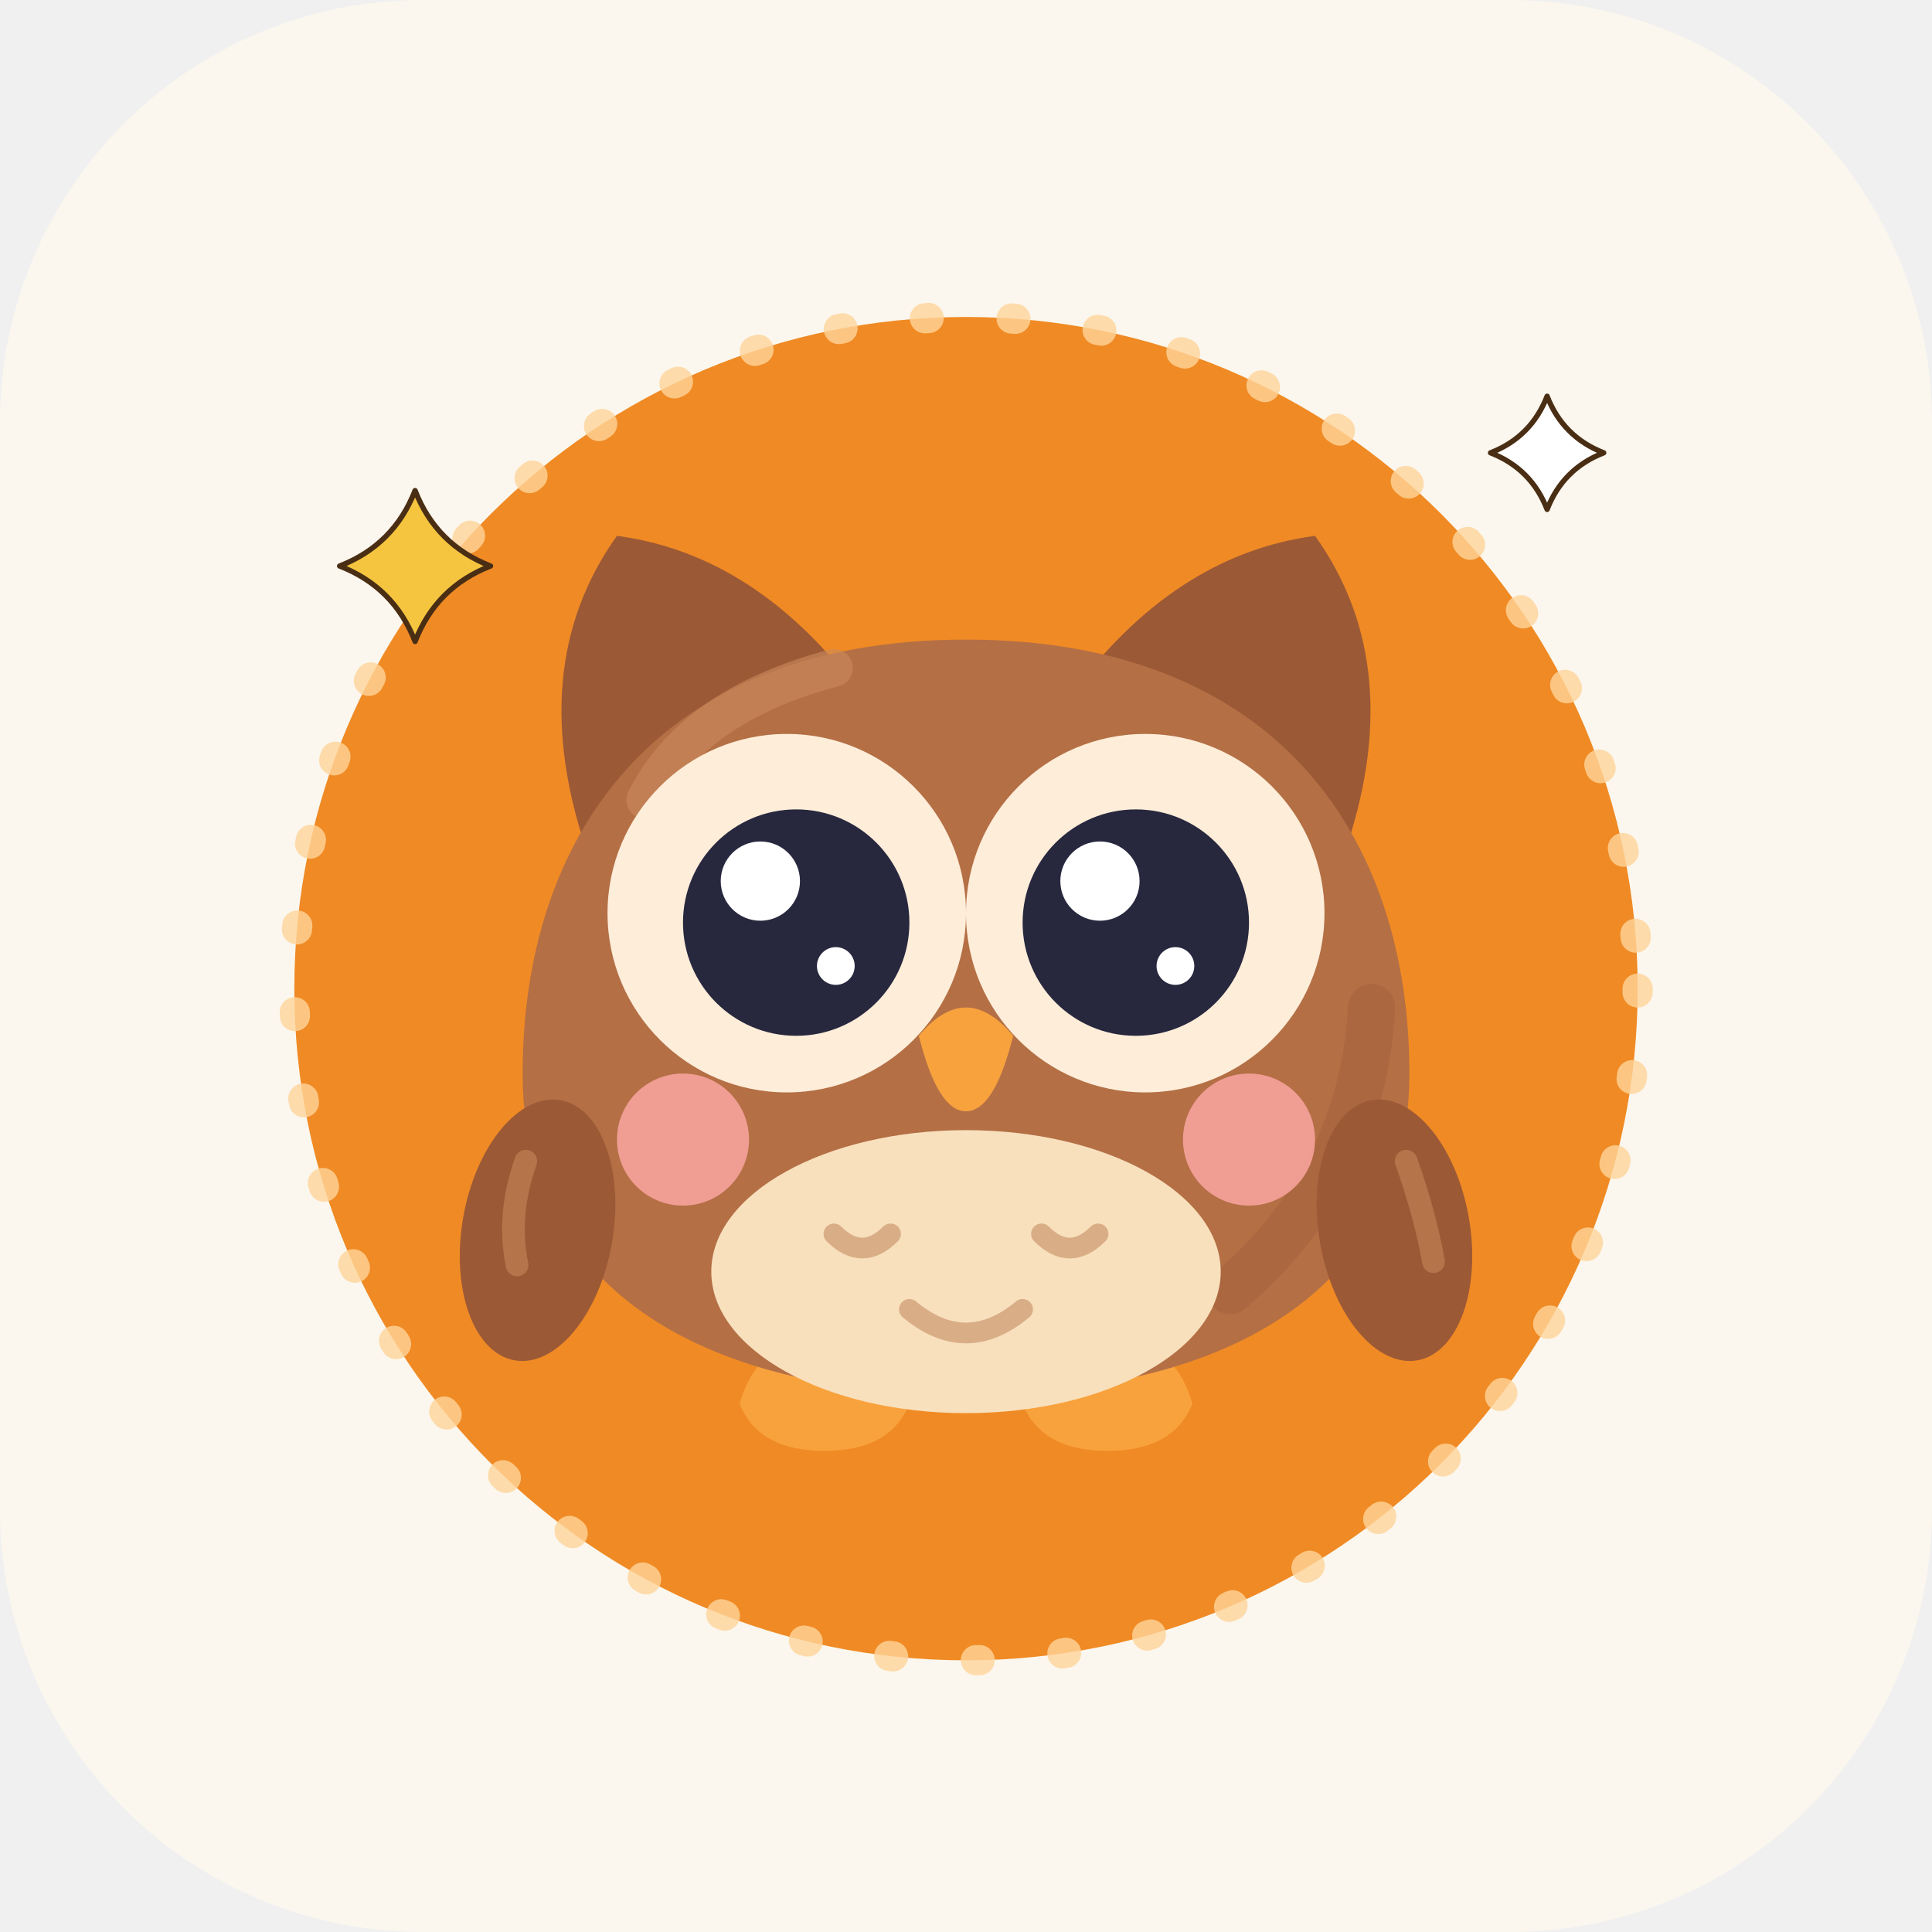
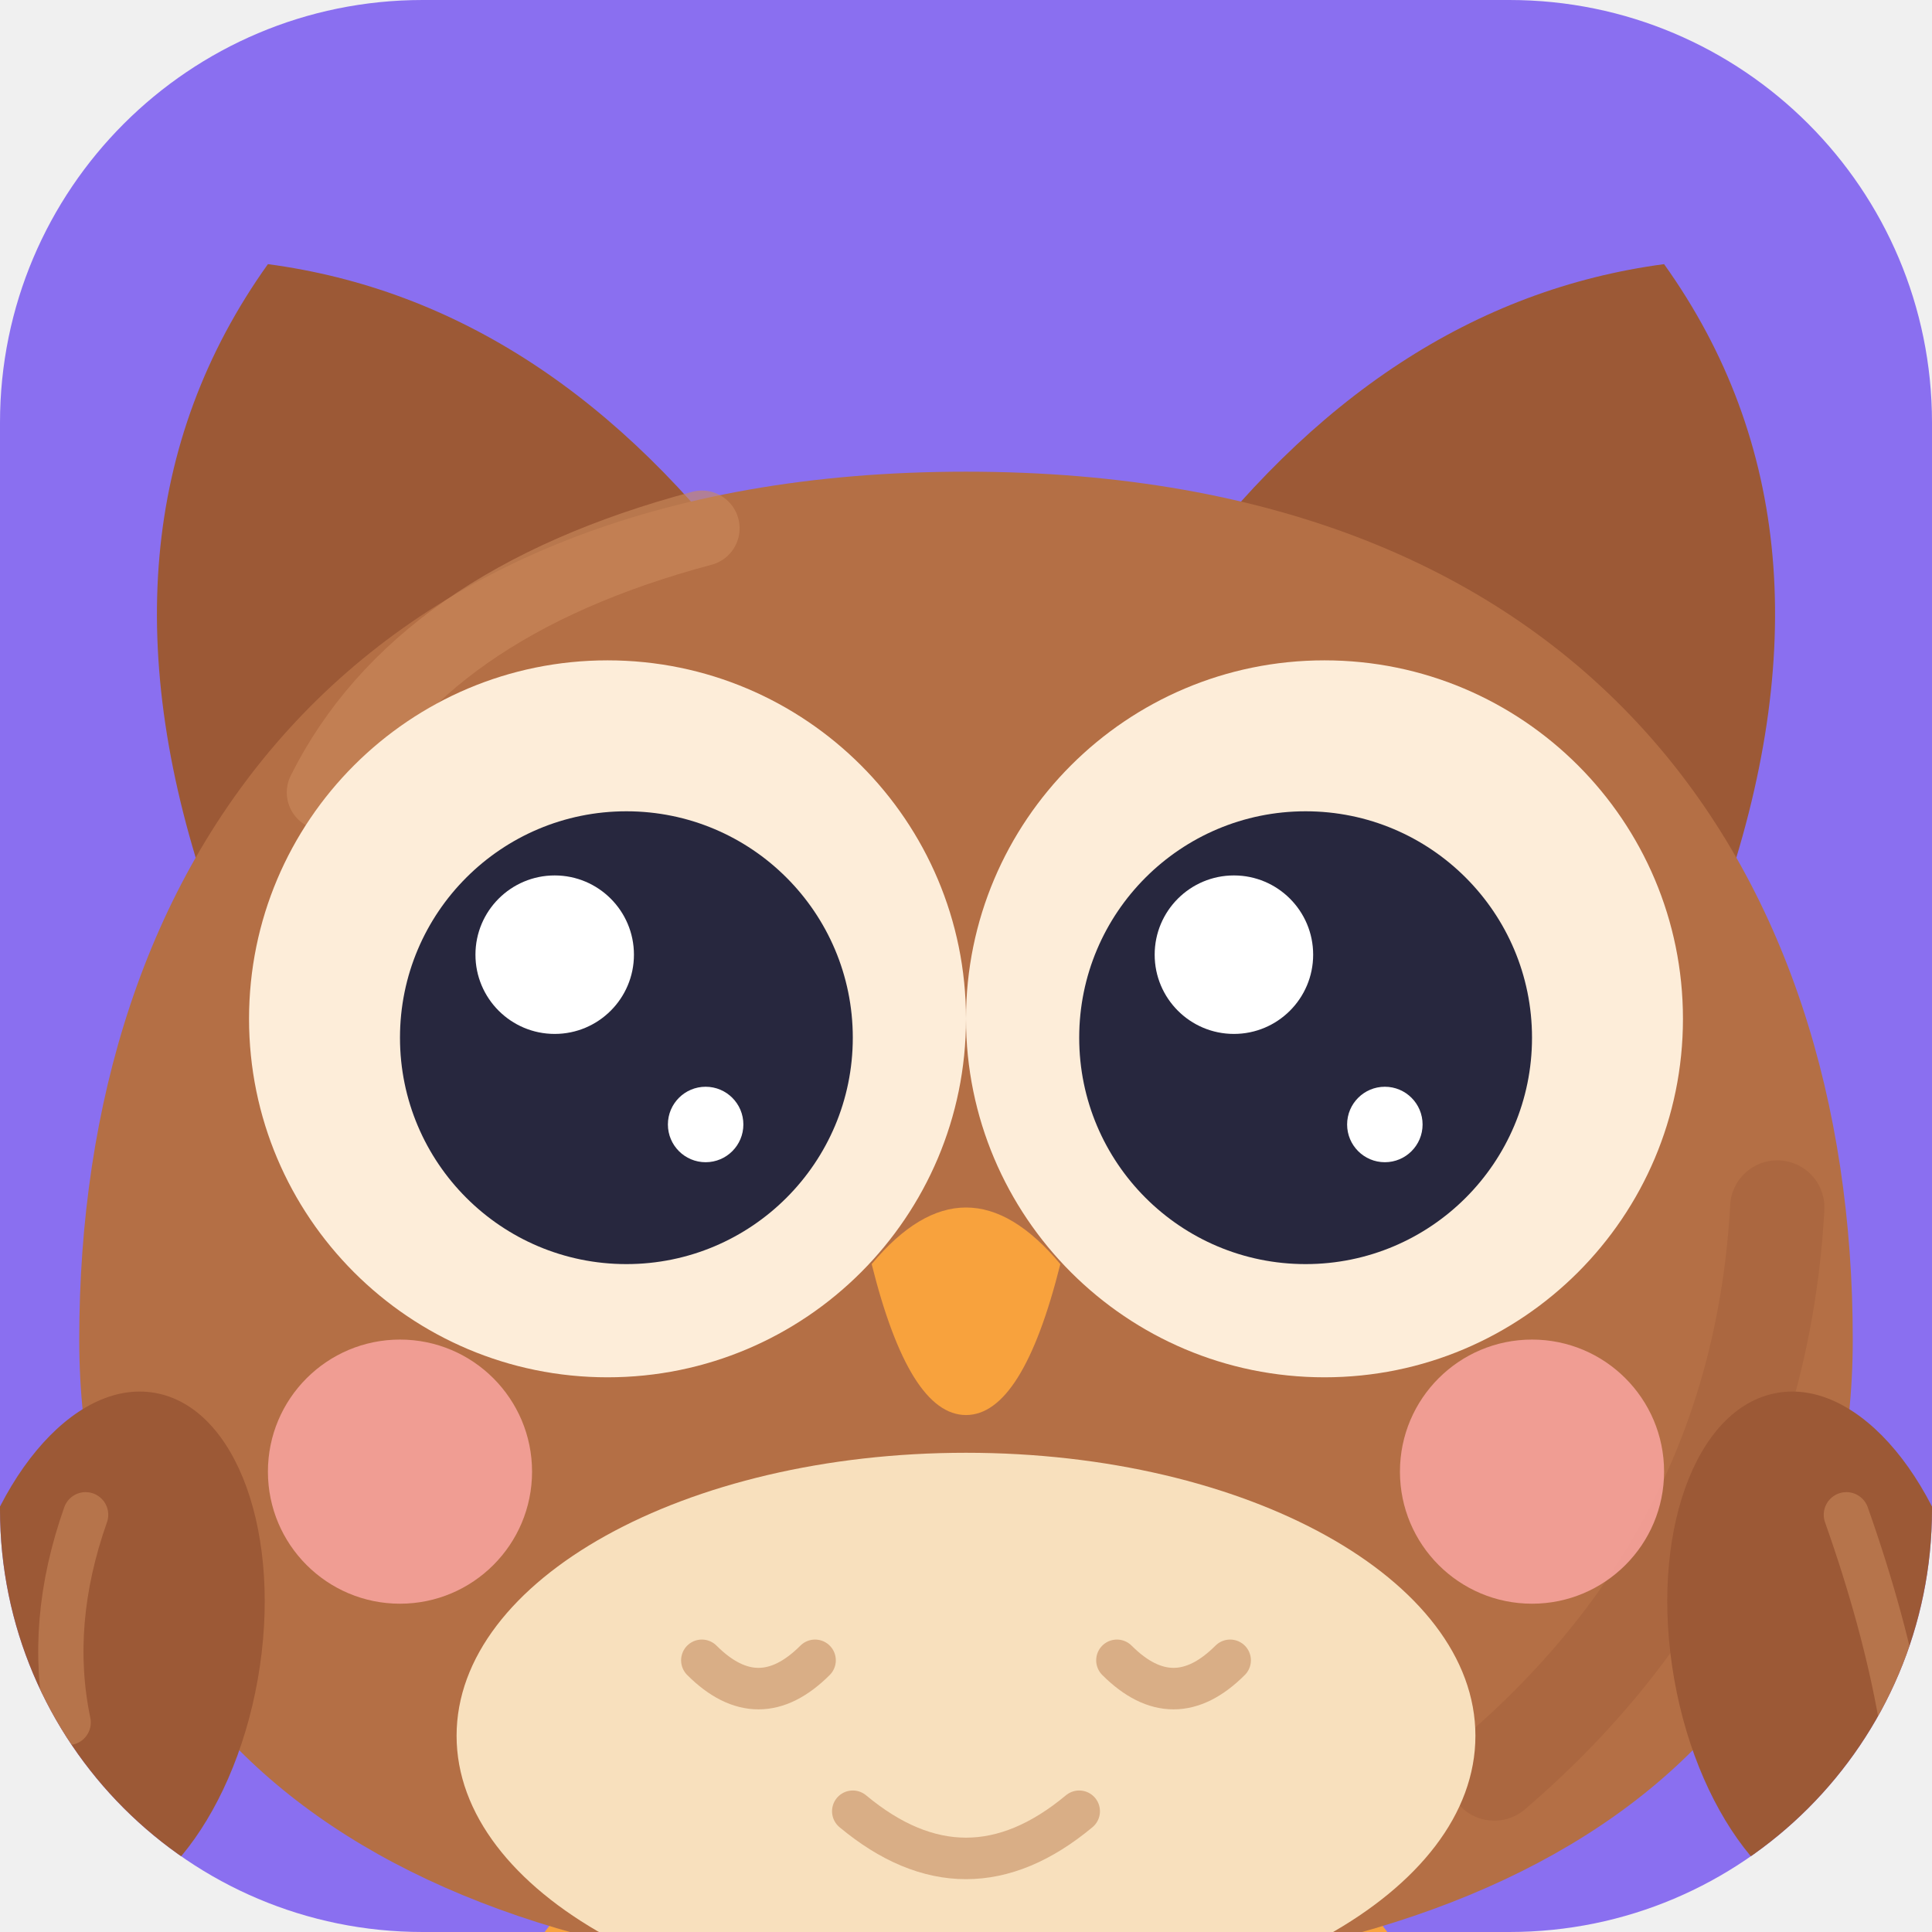
<svg xmlns="http://www.w3.org/2000/svg" viewBox="0 0 512 512" width="512" height="512">
-   <rect width="512" height="512" rx="112" fill="#FBF7EE" />
-   <circle cx="256" cy="262" r="178" fill="#F08A24" />
-   <circle cx="256" cy="262" r="178" fill="none" stroke="#FFD49A" stroke-width="8" stroke-dasharray="1 22" stroke-linecap="round" opacity="0.8" />
-   <g transform="translate(106 92) scale(2.5)">
-     <g stroke-linejoin="round" stroke-linecap="round">
-       <g data-part="ears" fill="#9C5936">
-         <path d="M20 54Q13 34 23 20Q38 22 49 37Z" />
-         <path d="M100 54Q107 34 97 20Q82 22 71 37Z" />
-       </g>
-       <g data-part="feet" fill="#F8A23D">
-         <path d="M36 112q2-7 9-7t9 7q-2 5-9 5t-9-5z" />
-         <path d="M66 112q2-7 9-7t9 7q-2 5-9 5t-9-5z" />
-       </g>
-       <path data-part="body" d="M60 31C93 31 107 52 107 77C107 99 89 111 60 111C31 111 13 99 13 77C13 52 27 31 60 31Z" fill="#B46F45" />
-       <g data-part="head">
-         <path d="M26 48Q31 38 46 34" stroke="#CC8A5C" stroke-width="4" fill="none" opacity="0.6" />
-         <path d="M103 70Q102 88 88 100" stroke="#9C5936" stroke-width="5" fill="none" opacity="0.35" />
-       </g>
-       <g data-part="belly">
-         <ellipse cx="60" cy="98" rx="27" ry="15" fill="#F8E0BD" />
-         <path d="M46 94q3 3 6 0M68 94q3 3 6 0M54 102q6 5 12 0" stroke="#D9AE86" stroke-width="2.2" fill="none" />
-       </g>
-       <g data-part="eye-left">
-         <circle cx="41" cy="60" r="19" fill="#FDEDD9" />
-         <circle cx="42" cy="61" r="12" fill="#27273E" />
-         <circle cx="38.2" cy="56.6" r="4.2" fill="#fff" />
-         <circle cx="46.2" cy="65.6" r="2" fill="#fff" />
-       </g>
-       <g data-part="eye-right">
-         <circle cx="79" cy="60" r="19" fill="#FDEDD9" />
-         <circle cx="78" cy="61" r="12" fill="#27273E" />
-         <circle cx="74.2" cy="56.6" r="4.2" fill="#fff" />
-         <circle cx="82.2" cy="65.6" r="2" fill="#fff" />
-       </g>
-       <g data-part="cheeks" fill="#F6A29B" opacity="0.9">
-         <circle cx="30" cy="84" r="7" />
-         <circle cx="90" cy="84" r="7" />
-       </g>
-       <g data-part="beak">
-         <path d="M55 73Q60 67 65 73 63 81 60 81T55 73Z" fill="#F8A23D" />
-       </g>
-       <g data-part="wing-left" transform="rotate(10 18 80)">
-         <ellipse cx="17" cy="94" rx="8" ry="14" fill="#9C5936" />
-         <path d="M14.5 87q-1 6 1 11" stroke="#CC8A5C" stroke-width="2.4" stroke-linecap="round" fill="none" opacity="0.55" />
-       </g>
-       <g data-part="wing-right" transform="rotate(-10 102 80)">
-         <ellipse cx="103" cy="94" rx="8" ry="14" fill="#9C5936" />
-         <path d="M105.5 87q1 6 1 11" stroke="#CC8A5C" stroke-width="2.4" stroke-linecap="round" fill="none" opacity="0.55" />
+   <defs>
+     <clipPath id="tile">
+       <rect width="512" height="512" rx="112" />
+     </clipPath>
+   </defs>
+   <g clip-path="url(#tile)">
+     <rect width="512" height="512" fill="#8A6FF0" />
+     <g transform="translate(-44 -30) scale(5)">
+       <g stroke-linejoin="round" stroke-linecap="round">
+         <g data-part="ears" fill="#9C5936">
+           <path d="M20 54Q13 34 23 20Q38 22 49 37Z" />
+           <path d="M100 54Q107 34 97 20Q82 22 71 37Z" />
+         </g>
+         <g data-part="feet" fill="#F8A23D">
+           <path d="M36 112q2-7 9-7t9 7q-2 5-9 5t-9-5z" />
+           <path d="M66 112q2-7 9-7t9 7q-2 5-9 5t-9-5z" />
+         </g>
+         <path data-part="body" d="M60 31C93 31 107 52 107 77C107 99 89 111 60 111C31 111 13 99 13 77C13 52 27 31 60 31Z" fill="#B46F45" />
+         <g data-part="head">
+           <path d="M26 48Q31 38 46 34" stroke="#CC8A5C" stroke-width="4" fill="none" opacity="0.6" />
+           <path d="M103 70Q102 88 88 100" stroke="#9C5936" stroke-width="5" fill="none" opacity="0.35" />
+         </g>
+         <g data-part="belly">
+           <ellipse cx="60" cy="98" rx="27" ry="15" fill="#F8E0BD" />
+           <path d="M46 94q3 3 6 0M68 94q3 3 6 0M54 102q6 5 12 0" stroke="#D9AE86" stroke-width="2.2" fill="none" />
+         </g>
+         <g data-part="eye-left">
+           <circle cx="41" cy="60" r="19" fill="#FDEDD9" />
+           <circle cx="42" cy="61" r="12" fill="#27273E" />
+           <circle cx="38.2" cy="56.6" r="4.2" fill="#fff" />
+           <circle cx="46.2" cy="65.6" r="2" fill="#fff" />
+         </g>
+         <g data-part="eye-right">
+           <circle cx="79" cy="60" r="19" fill="#FDEDD9" />
+           <circle cx="78" cy="61" r="12" fill="#27273E" />
+           <circle cx="74.2" cy="56.6" r="4.2" fill="#fff" />
+           <circle cx="82.2" cy="65.6" r="2" fill="#fff" />
+         </g>
+         <g data-part="cheeks" fill="#F6A29B" opacity="0.9">
+           <circle cx="30" cy="84" r="7" />
+           <circle cx="90" cy="84" r="7" />
+         </g>
+         <g data-part="beak">
+           <path d="M55 73Q60 67 65 73 63 81 60 81T55 73Z" fill="#F8A23D" />
+         </g>
+         <g data-part="wing-left" transform="rotate(10 18 80)">
+           <ellipse cx="17" cy="94" rx="8" ry="14" fill="#9C5936" />
+           <path d="M14.5 87q-1 6 1 11" stroke="#CC8A5C" stroke-width="2.4" stroke-linecap="round" fill="none" opacity="0.55" />
+         </g>
+         <g data-part="wing-right" transform="rotate(-10 102 80)">
+           <ellipse cx="103" cy="94" rx="8" ry="14" fill="#9C5936" />
+           <path d="M105.5 87q1 6 1 11" stroke="#CC8A5C" stroke-width="2.4" stroke-linecap="round" fill="none" opacity="0.55" />
+         </g>
      </g>
    </g>
  </g>
-   <g transform="translate(0 0)">
-     <path d="M110 130Q115.6 144.4 130 150Q115.6 155.6 110 170Q104.4 155.6 90 150Q104.4 144.4 110 130Z" fill="#F5C53F" stroke="#4A2E14" stroke-width="1.4" stroke-linejoin="round" />
-     <path d="M410 105Q414.2 115.8 425 120Q414.2 124.2 410 135Q405.8 124.2 395 120Q405.8 115.8 410 105Z" fill="#fff" stroke="#4A2E14" stroke-width="1.4" stroke-linejoin="round" />
-   </g>
</svg>
